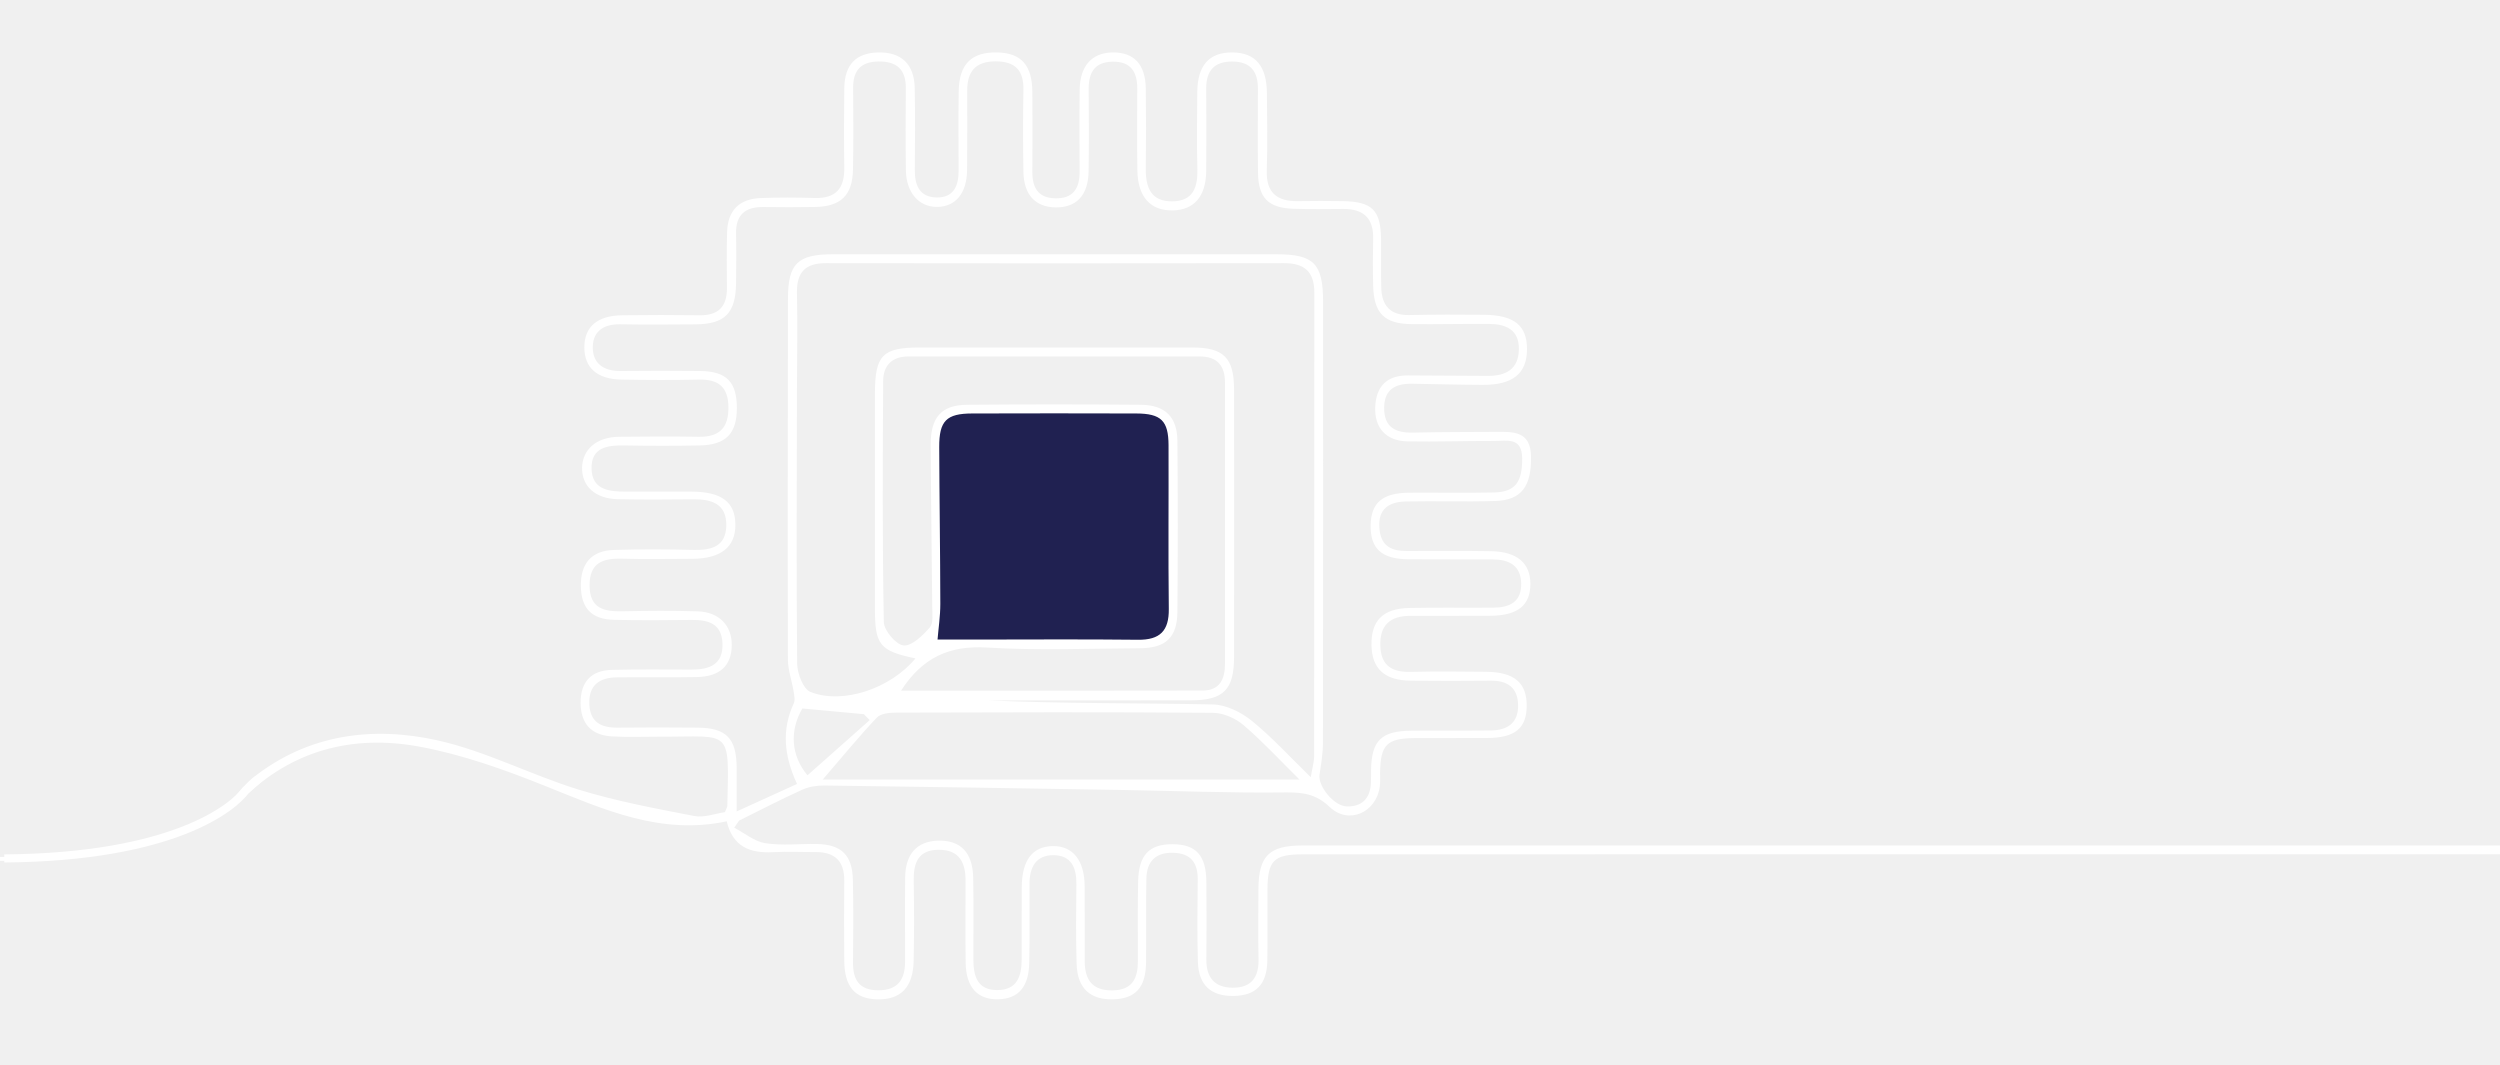
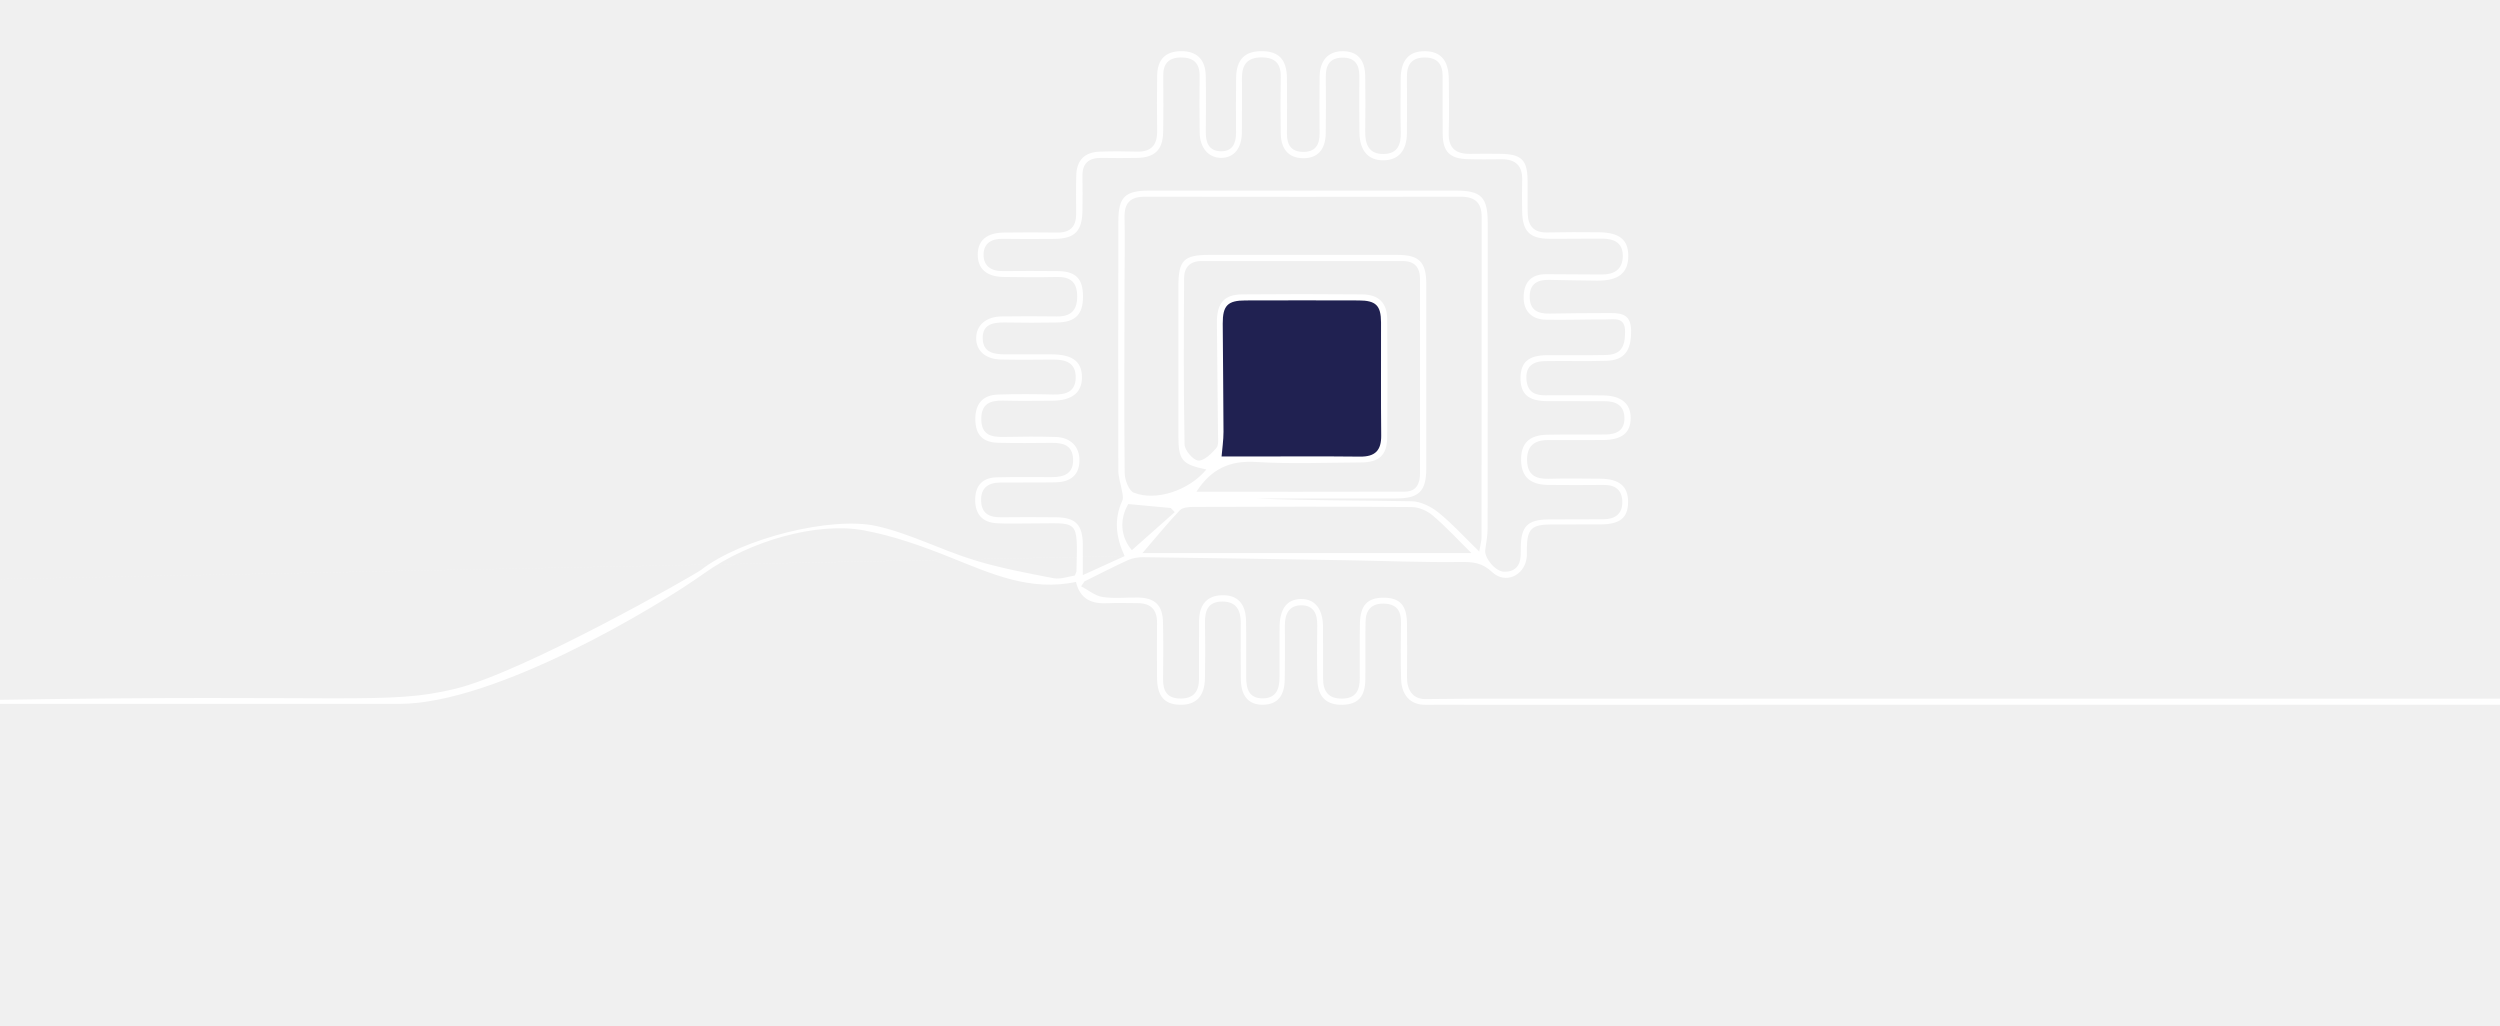
- <svg xmlns="http://www.w3.org/2000/svg" id="Layer_1" data-name="Layer 1" viewBox="0 0 773.38 329.23">
+ <svg xmlns="http://www.w3.org/2000/svg" id="Layer_1" data-name="Layer 1" viewBox="0 0 982.98 403.14">
  <defs>
    <style>
      .cls-1 {
-         fill: none;
-         stroke: #fff;
-         stroke-miterlimit: 10;
-         stroke-width: 2.5px;
+         fill: #202151;
+       }
+ 
+       .cls-1, .cls-2 {
+         stroke-width: 0px;
      }

      .cls-2 {
-         fill: #202151;
-       }
- 
-       .cls-2, .cls-3 {
-         stroke-width: 0px;
-       }
- 
-       .cls-3 {
        fill: #fff;
      }
    </style>
  </defs>
-   <polygon class="cls-2" points="300.02 126.76 356.68 126.76 360.95 129.44 362.05 132.33 362.05 192.77 359.86 196.64 355.78 198.93 288.29 198.93 289.58 194.36 289.68 132.62 292.56 128.25 295.24 127.45 300.02 126.76" />
-   <path class="cls-3" d="M-520.01,267.42c-1.12-.05-1.74-.08-2.34-.11-.15-.3-.34-.5-.35-.71-.05-1.04-.07-2.08-.07-3.11,0-69.39,0-138.78,0-208.17v-2.79c-.15-.03-.3-.06-.45-.08-.29.51-.62.99-.87,1.52-12.58,27.28-25.14,54.57-37.73,81.84-.69,1.5-.9,3.02-.9,4.65-.01,40.53-.05,81.06-.08,121.59,0,1.03,0,2.06,0,3.3-.82.07-1.47.12-2.23.18-.15-.89-.27-1.57-.44-2.51-1.12-.08-2.2-.22-3.29-.23-16.23-.01-32.46-.01-48.69-.01-34.22,0-68.44-.02-102.66,0-28.86.02-57.72.1-86.59.12-.92,0-2.05.48-2.94-.83.57-.16.96-.34,1.37-.37.8-.05,1.6-.02,2.4-.02,79.16,0,158.31,0,237.47,0,1.26,0,2.52,0,4.03,0,.05-1.21.12-2.14.12-3.06,0-30.54,0-61.08,0-91.61,0-8.55.03-17.11-.02-25.66-.01-2.54.53-4.91,1.58-7.19,13.23-28.65,26.45-57.3,39.69-85.95.26-.57.58-1.12,1.06-2.03.22.71.41,1.09.44,1.47.06.72.02,1.44.02,2.16,0,44.69,0,89.38,0,134.06v3.17c.31.17.56.36.85.44.28.08.6.05,1.19.09V42.29c1.1.51,1.81.8,2.5,1.16,23.13,12.15,46.25,24.32,69.39,36.45,1.87.98,2.97,2.2,2.96,4.45-.07,14.87-.07,29.74-.1,44.61,0,1.02,0,2.04,0,3.44-9.3-1.09-18.29-2.14-27.59-3.23-.52,30.87-1.04,61.42-1.56,92.29,2.32-.39,4.36-.64,6.34-1.09,3.95-.91,7.88-.8,11.87-.33,13.41,1.59,26.83,3.09,40.25,4.61.31.03.62-.02,1.22-.05,0-1.86.02-3.68,0-5.5-.13-12.55-.28-25.09-.4-37.64-.14-13.75-.26-27.49-.39-41.24-.02-2.49-.09-2.53-2.48-2.82-8.01-.97-16.02-1.94-24.03-2.93-1.08-.13-2.14-.36-3.21-.55-.05-1.46.7-1.81,1.68-1.74,1.59.1,3.18.29,4.76.47,7.86.92,15.71,1.83,23.57,2.78,2.77.34,2.78.38,2.78,3.31,0,12.23,0,24.46,0,36.69v2.81c2.61.79,5.11,1.58,7.62,2.31,2.51.73,2.62.88,2.59,3.48-.03,2.63,0,5.26,0,8.2.89-.18,1.56-.26,2.2-.46,3.82-1.16,7.64-2.33,11.45-3.51,2.4-.74,2.44-.78,2.44-3.35,0-12.63,0-25.26,0-37.89,0-.64.07-1.29-.01-1.92-.23-1.88.67-2.92,2.29-3.73,4.78-2.41,9.5-4.94,14.24-7.43,6.36-3.35,12.73-6.68,19.06-10.1,1.44-.78,2.7-1.13,4.25-.25,1.75.99,3.54.56,5.25-.36,3.73-2,7.52-3.9,11.22-5.96,1.48-.83,2.95-1.1,4.86-.78v148.48h3.24c.07-.71.21-1.39.2-2.08-.11-11.03-.24-22.06-.37-33.08-.09-7.83-.2-15.66-.29-23.49-.14-11.99-.25-23.98-.46-35.96-.03-1.64-.58-3.27-.91-4.9-.31-1.56-.73-3.11-.95-4.68-.18-1.27-.07-2.48,1.02-3.52.46-.44.55-1.45.54-2.2-.13-11.51-.3-23.01-.46-34.52-.02-1.34,0-2.69,0-3.96,1.49-.45,2.55-.15,3.63.55,8.86,5.73,17.73,11.44,26.63,17.1,1.45.92,2.06,1.99,1.93,3.74-.17,2.3-.04,4.62-.04,6.92,1.21.14,2.36.08,3.35.43.95.34,1.75,1.1,2.61,1.68,4.71,3.17,9.38,6.39,14.13,9.49,1.63,1.07,2.35,2.31,2.35,4.33-.01,17.11.06,34.21.14,51.32.08,17.1.2,34.21.3,51.31,0,.55.06,1.11.11,2,3.09.23,6.17.07,9.25.1,3.2.03,6.4.01,9.59,0,3.12,0,6.24-.04,9.35-.05,3.12-.01,6.24,0,9.35-.01,3.2,0,6.4,0,9.59,0,3.12,0,6.24-.04,9.35-.04,3.12,0,6.24,0,9.35,0,3.12,0,6.24.01,9.35,0,3.2-.02,6.39-.09,9.59-.1,3.12-.02,6.24,0,9.35,0,3.12,0,6.24.01,9.35,0,3.2-.02,6.39-.07,9.59-.09,3.12-.03,6.23-.05,9.35-.06,3.12-.01,6.24,0,9.35,0s6.4.01,9.59,0c3.12-.01,6.23-.06,9.35-.08,3.12-.01,6.24,0,9.35,0,3.2,0,6.4,0,9.59,0h18.71c3.2,0,6.4,0,9.59,0,3.12,0,6.24-.03,9.35-.03,3.12,0,6.24,0,9.35,0,3.12,0,6.24,0,9.35,0H5.45c.05.16.09.32.14.48-.31.24-.59.64-.93.69-.78.11-1.59.06-2.39.06-37.34,0-74.68-.04-112.02.01-30.78.04-61.56.17-92.34.29-19.35.07-38.69.17-58.04.29-2.86.02-5.71.03-8.58.53-2.32.4-4.78.09-7.18.03-13.26-.31-26.52-.64-39.79-.98-.82-.02-1.64-.22-2.46-.33,0-.21,0-.41,0-.62.65-.11,1.3-.31,1.95-.31,6.87.04,13.75.13,20.62.17,8.31.05,16.63.06,24.94.07.31,0,.61-.09,1.06-.16.07-.64.19-1.26.19-1.87-.04-15.67-.09-31.33-.15-47-.04-8.79-.12-17.58-.15-26.38-.04-9.51-.08-19.03-.03-28.54,0-1.88-.57-3.13-2.16-4.17-4.95-3.24-9.81-6.6-14.72-9.91-.52-.35-1.08-.73-1.67-.9-1.45-.4-2.26.26-2.33,1.78-.02.4,0,.8.01,1.2.04,19.34.08,38.69.11,58.03.03,14.71.05,29.42.05,44.13,0,1.48-.12,2.96-.18,4.44-.21.03-.42.05-.62.08-9.63-27.54-19.26-55.07-28.89-82.61l-.54.07c.29,30.75.86,61.51,1.13,92.59-11.85.74-23.53,1.47-35.57,2.22-.34-12.11-.07-23.99-.39-35.86v33.2c-2.59.7-12.76.67-14.91-.08v-78.49c-2.09.54-3.84,1.04-5.62,1.43-1.07.23-1.44.9-1.51,1.85-.04.64-.04,1.28-.04,1.92,0,22.94,0,45.89,0,68.83,0,1.28.09,2.55.1,3.83,0,1.18-.63,1.76-1.79,1.76-3.35,0-6.71.04-10.06-.04-1.39-.03-1.74-.51-1.83-1.97-.04-.64-.01-1.28-.01-1.92,0-10.63,0-21.26,0-31.9v-2.85c-3.84-.12-7.38.89-10.98,1.38,3.02-.18,6.04-.36,9.22-.55v41.29c-.63.12-1.24.33-1.85.35-13.97.59-27.94,1.35-41.92,1.65-8.14.18-16.3-.36-24.44-.59-1.83-.05-2-.26-2.03-2.14-.01-1.03,0-2.07,0-3.34-1.08-.37-1.31-1.41-1.29-2.7.09-6.07.1-12.15.12-18.22,0-.85-.09-1.71-.15-2.77-18.3,2.14-36.36,4.25-54.8,6.41-.04-4.13-.02-8.02-.02-11.91,0-3.92,0-7.83,0-11.75v-23.5c0-3.91,0-7.81,0-11.72l-.5-.02c0,.71,0,1.42,0,2.12-.07,24.06-.15,48.11-.22,72.17,0,.93,0,1.87,0,3.1ZM-517.75,44.59v143.22c.91.18,1.68.38,2.46.49,3.79.54,7.59,1.04,11.39,1.58,2.37.34,2.54.51,2.48,2.87-.28,11.42-.58,22.84-.86,34.25-.02.75.05,1.5.08,2.27,6.43-.68,35.74-6.9,37.31-7.96-3.53.2-6.76,1.54-10.41,1.52.53-31.76,1.06-63.27,1.6-95.13,9.29,1.08,18.27,2.13,27.33,3.18.1-.59.2-.89.2-1.19.04-15.18.07-30.36.12-45.55,0-1.36-.52-2.23-1.74-2.84-2.85-1.44-5.67-2.95-8.5-4.44-19.44-10.23-38.87-20.45-58.31-30.68-.96-.51-1.93-.99-3.15-1.6ZM-325.95,264.61v-107.47c-.97-.32-1.87-.54-2.71-.9-5.79-2.51-11.55-5.07-17.34-7.57-.81-.35-1.72-.48-3.02-.83-.66,39.29-1.53,78.13-2.02,117.34,8.49-.19,16.68-.37,25.1-.56ZM-461.39,270.25c.8.05,1.66.13,2.52.16,2.08.07,4.15.13,6.23.19,6.47.16,12.94.57,19.41.43,10.46-.23,20.91-.82,31.37-1.27,1.99-.09,3.99-.26,5.98-.34,1.17-.05,1.78-.58,1.78-1.76,0-.4,0-.8,0-1.2,0-11.19,0-22.38,0-33.56,0-.77-.08-1.54-.13-2.42-4.98-.11-9.67.95-14.46.87-.06-.68-.12-1.07-.12-1.46-.02-10.71-.02-21.42-.05-32.12,0-1.8.64-3.09,2.44-3.66.82-.26,1.39-.76,1.39-1.72,0-2.4.02-4.79.01-7.19,0-.81-.38-1.4-1.19-1.59-2-.46-4-.89-6.17-1.37-.06.9-.16,1.52-.14,2.14.07,3.27.19,6.55.25,9.82.2,10.14.4,20.29.56,30.43.05,3.05-.19,3.27-3.3,3.02-3.03-.24-6.04-.63-9.06-.95-11.6-1.23-23.19-2.46-34.79-3.67-.67-.07-1.35,0-2.27,0,0,3.1,0,5.88,0,8.66,0,2.56.02,5.11,0,7.67,0,1.08.45,1.65,1.55,1.67.4,0,.8.01,1.2.01,11.27,0,22.54,0,33.81,0,.69,0,1.38-.1,2.34-.17v-10.11h9.68c.56,2.47.5,9.48-.17,11.58-1.79,0-3.69.03-5.59,0-2.4-.05-2.58.12-2.57,2.53.02,6.31.03,12.63.02,18.94,0,2.2-.28,2.48-2.49,2.5-3.03.03-6.07.03-9.1,0-.76,0-1.53-.18-2.54-.3v-20.41c-3.73-.45-8.6-.31-10.37.32-.14,7.07.07,14.23-.12,21.57-1.17,0-2.03,0-2.9,0-3.76,0-7.51-.03-11.27.01-2.18.02-2.34.31-1.75,2.8ZM-292.11,147.48c-4.44,1.63-8.47,3.11-12.51,4.59-4.57,1.67-9.14,3.35-13.72,5.02-1.35.49-2.58,1.16-2.51,2.8.13,3.25-.18,6.52.94,9.71,9.05,25.84,18.05,51.69,27.06,77.53.12.34.29.65.44.98.1-.02.2-.05.31-.07v-100.56ZM-379.01,189.6c-.88.11-1.36.12-1.82.24-7.66,1.93-15.33,3.87-22.99,5.83-2.04.52-2.1.63-2.1,2.81-.01,9.19,0,18.38,0,27.57,0,.68.13,1.36.23,2.25,5.37-.61,10.49-1.2,15.88-1.82v13.17c0,4.24-.03,8.47,0,12.71.04,4.28-.2,8.57.18,13.14,2.84,0,5.45.01,8.07,0,2.51-.01,2.55-.07,2.55-2.55,0-23.42,0-46.83,0-70.25,0-.94,0-1.89,0-3.09ZM-350.49,147.9c-.67.17-1.06.22-1.41.36-7.96,3.11-15.9,6.26-23.88,9.32-1.5.57-1.81,1.54-1.8,2.95.04,7.11.01,14.23.03,21.34,0,.52.13,1.03.24,1.81,1.8-.54,3.4-1,4.98-1.5,2.97-.95,5.97-1.1,8.96-.15,2.85.91,3.06,1.23,3.06,4.26,0,13.11,0,26.22,0,39.32,0,.64.02,1.28,0,1.92-.04,1.19.57,1.74,1.7,1.87,1.11.13,2.21.34,3.32.48,1.14.14,1.7.77,1.71,1.91,0,.64.02,1.28.02,1.92-.02,10.15-.04,20.3-.06,30.45,0,.86,0,1.71,0,2.68h4.75v-.26c-1.14-.12-2.3-.25-3.68-.4.69-39.45,1.38-78.77,2.07-118.29ZM-343.63,146.97c0-6.96.04-13.34-.06-19.71,0-.64-.66-1.45-1.25-1.86-1.77-1.23-3.55-.87-5.39.11-10.43,5.56-20.86,11.11-31.36,16.53-1.83.95-2.53,2.04-2.49,4.07.1,6.71.02,13.41.04,20.12.02,6.39.08,12.78.1,19.17.01,2.98,0,2.97-2.8,3.84-1.12.35-2.21.76-3.32,1.14,2.9-.29,5.68-.96,8.45-1.64,2.58-.63,2.67-.74,2.67-3.37,0-8.39,0-16.77,0-25.16,0-2.76.01-2.76,2.65-3.8,8.02-3.16,16.05-6.3,24.05-9.51,2.73-1.1,5.41-2.06,8.69.06ZM-464.54,223.31c-.71.08-1.33.12-1.92.24-8.45,1.71-16.9,3.43-25.35,5.15-7.83,1.59-15.65,3.18-23.48,4.77-2.47.5-2.5.54-2.5,3.14,0,2.96-.01,5.91.01,8.87,0,.6.13,1.19.22,1.92,2.5-.26,4.8-.48,7.1-.75,10.23-1.2,20.46-2.43,30.7-3.64,4.44-.52,8.89-.99,13.33-1.53,1.8-.22,2.09-.52,2.1-2.24.03-4.88.01-9.75,0-14.63,0-.38-.12-.76-.21-1.31ZM-321.28,117.61c-.38,7.74.23,36.88.83,38.79,1.12-.4,2.23-.78,3.34-1.19,7.57-2.79,15.12-5.61,22.71-8.34,1.57-.56,2.39-1.35,2.29-3.1-.1-1.67-.06-3.36.07-5.03.14-1.82-.61-2.91-2.15-3.88-8.31-5.25-16.55-10.61-24.81-15.92-.65-.42-1.33-.78-2.27-1.33ZM-422.47,264.71v-22.23c-.88-.08-1.65-.21-2.42-.21-11.27-.01-22.53-.01-33.8,0-.75,0-1.51.18-2.3.28v23.36c4.04.44,12.49.28,14.22-.3v-7.13c0-2.4-.05-4.79.01-7.19.06-2.36-.27-4.74.26-7.28,3.61,0,7.11-.02,10.62,0,2.26.02,2.39.16,2.4,2.51.02,5.19,0,10.39.01,15.58,0,.85.07,1.69.12,2.61h10.88ZM-517.72,189.28v42.06c4.15-.77,8.13-1.49,12.11-2.25,1.84-.35,1.9-.44,1.94-2.34.13-5.35.24-10.69.36-16.04.14-5.82.26-11.65.44-17.47.04-1.22-.22-1.95-1.59-2.12-4.35-.56-8.69-1.2-13.26-1.84ZM-341.1,124.99c.14,1.93.28,3.51.37,5.09.31,5.65.62,11.31.88,16.97.06,1.26.51,2.07,1.74,2.54,4,1.54,7.97,3.16,11.97,4.75.48-2.81.36-35.18-.17-37.03-4.97,2.58-9.9,5.14-14.79,7.68ZM-368.62,231.21c-.47,2.47-.35,31.74.17,33.47h11.33c.59-3.11.41-30.43-.22-32.15-3.72-.44-7.49-.88-11.27-1.32ZM-367.17,184.03v2.81c0,13.26,0,26.53,0,39.79,0,.64.03,1.28,0,1.92-.06,1.08.48,1.67,1.51,1.78,2.12.23,4.24.41,6.37.61-2.36-.76-2.47-.89-2.48-3.38,0-8.15,0-16.3,0-24.45,0-5.67-.04-11.35.03-17.02.02-1.43-.5-2.21-1.82-2.69-2.24-.81-4.47-1.14-6.8-.42-1.75.54-3.52,1.02-5.26,1.6-.37.12-.64.54-.96.82.06.17.13.33.19.5,2.98-.6,5.96-1.21,9.23-1.87ZM-420.82,232.07c0,2.66,0,5.05,0,7.43,0,.99.6,1.44,1.52,1.48,1.36.05,2.71.08,4.07.09.91,0,1.64-.36,1.66-1.34.06-2.52.02-5.04.02-7.66h-7.27ZM-420.29,225.36c-13.39-1.51-26.79-3.03-40.18-4.54,1.71,1.04,37.3,4.96,40.18,4.54ZM-403.56,193.29c.17,0,.34,0,.5,0,0-3.23,0-6.46,0-9.69,0-1.18-.86-1.67-1.79-1.95-2.36-.71-4.73-1.36-7.12-1.97-.31-.08-.71.17-1.07.27.54.67,1.08.97,1.66,1.11,1.78.42,3.57.77,5.36,1.18,2.39.55,2.42.57,2.45,2.97.03,2.69,0,5.38,0,8.08ZM-341.2,148.79c-.19-3.33-.39-6.66-.59-9.99-.18,3.35-.77,6.7-.14,10.03,0,.02.28-.01.73-.04ZM-418.12,225.86s0,.1,0,.15h1.82s0-.1,0-.15h-1.82ZM-404.45,229.82s0-.06,0-.09h-1.02s0,.06,0,.09h1.02Z" />
+   <polygon class="cls-1" points="489.08 117.12 538.79 117.12 542.54 119.47 543.5 122 543.5 175.03 541.58 178.43 538.01 180.43 478.79 180.43 479.93 176.42 480.01 122.26 482.54 118.43 484.9 117.73 489.08 117.12" />
  <g id="LHSudz.tif">
-     <path class="cls-3" d="M227.14,256.05c3.19,1.67,6.22,4.26,9.59,4.79,5.2.82,10.63.15,15.96.25,7.58.15,10.97,3.41,11.15,11.1.19,8.46.14,16.92.04,25.38-.07,5.48,1.87,8.81,7.92,8.78,5.93-.03,8.16-3.33,8.18-8.73.03-8.7-.06-17.41.03-26.11.07-7.33,3.63-11.24,10.14-11.45,6.94-.22,10.75,3.61,10.91,11.42.17,8.46.03,16.92.06,25.38.02,5.03,1.17,9.44,7.41,9.42,6.14-.02,7.5-4.3,7.52-9.38.04-7.49-.03-14.99.03-22.48.07-8.35,3.32-12.58,9.61-12.68,6.19-.09,9.81,4.42,9.85,12.42.05,7.74,0,15.47.02,23.21.01,5.75,2.37,9.12,8.68,9.01,6.18-.12,7.76-3.86,7.77-9.07.02-8.22-.11-16.44.07-24.66.19-8.19,3.45-11.54,10.71-11.49,7.24.05,10.32,3.44,10.4,11.66.07,7.98.09,15.96,0,23.93-.06,5.61,2.49,8.77,8.16,8.8,5.78.03,8.1-3.23,7.98-8.84-.16-7.25-.07-14.5-.03-21.76.06-10.13,3.31-13.4,13.54-13.4,66.14-.02,132.28-.01,198.42-.01,69.77,0,139.55,0,209.32,0,2.79,0,5.57,0,8.36,0,.06.76.12,1.51.18,2.27-2.78.16-5.56.45-8.34.45-107.08.02-214.16.02-321.25.02-28.83,0-57.66-.02-86.49.01-9.06,0-10.92,1.93-10.95,11.1-.03,7.25.08,14.51-.04,21.76-.12,7.41-3.52,10.86-10.48,10.95-6.96.09-10.79-3.35-11-10.56-.25-8.45-.14-16.92-.05-25.38.06-5.26-2.11-8.22-7.64-8.35-5.49-.14-8.13,2.81-8.24,7.92-.2,8.7,0,17.41-.11,26.11-.1,7.66-3.27,11.1-10.1,11.3-7.18.22-11.16-3.41-11.38-10.99-.25-8.21-.16-16.44-.07-24.66.06-5.01-1.54-8.9-7.07-8.94-5.45-.04-7.41,3.78-7.43,8.77-.03,8.22.1,16.44-.09,24.66-.16,7.39-3.42,11-9.56,11.15-6.43.16-9.99-3.7-10.1-11.3-.12-8.46-.04-16.92-.03-25.38,0-5.56-1.88-9.56-8.22-9.57-6.53-.01-7.92,4.14-7.82,9.69.14,8.22.15,16.44-.02,24.66-.16,8.19-3.99,12.09-11.27,11.92-6.91-.16-10.15-3.92-10.2-12.02-.06-8.22-.08-16.44,0-24.66.06-6.04-2.87-8.91-8.86-8.88-4.36.02-8.73-.21-13.08.03-7.06.39-12.5-1.53-14.42-9.55-20.34,4.37-37.97-3.64-56-10.87-12.68-5.09-25.81-9.8-39.18-12.25-20.52-3.76-39.43,1.09-54.75,16.33-.45.45-1.22.57-2.9-.07,2.1-2.24,3.95-4.78,6.33-6.66,17.05-13.43,36.93-16.01,57.11-11.5,14.93,3.34,28.9,10.7,43.62,15.23,11.64,3.59,23.73,5.83,35.72,8.15,3.08.6,6.54-.77,9.5-1.19.42-1.1.73-1.54.74-1.98.58-24.31,1.23-21.27-20.55-21.37-5.09-.02-10.19.22-15.26-.09-6.34-.39-9.57-4.03-9.58-10.41-.01-6.46,3.27-10,9.68-10.16,8.23-.21,16.47-.09,24.71-.09,5.5,0,9.75-1.57,9.5-8.11-.23-6.13-4.4-7.31-9.55-7.25-7.99.08-15.99.15-23.98-.03-6.95-.16-10.15-3.55-10.28-10.33-.13-7.07,3.25-11.08,10.21-11.29,8.23-.26,16.48-.21,24.71-.01,5.51.13,9.95-1.1,10.07-7.5.13-6.81-4.59-8.22-10.32-8.16-7.75.08-15.51.13-23.26-.03-6.95-.15-11.15-4.03-11.03-9.79.12-5.65,4.54-9.44,11.37-9.52,8.24-.09,16.48-.14,24.71,0,6.43.12,9.27-2.81,9.19-9.21-.08-6.19-3.08-8.61-9.08-8.48-7.99.18-15.99.14-23.98,0-7.61-.13-11.54-3.69-11.51-10.07.03-6.28,4.03-9.73,11.71-9.83,7.99-.1,15.99-.11,23.98,0,5.79.08,8.45-2.72,8.42-8.38-.03-5.8-.13-11.61.05-17.41.21-6.63,3.76-10.22,10.39-10.47,5.56-.21,11.15-.19,16.71-.02,6.51.19,9.23-2.95,9.15-9.25-.12-8.22-.11-16.44,0-24.66.09-7.31,3.58-10.93,10.4-11.11,7.18-.2,11.24,3.57,11.39,10.98.17,8.46.09,16.92.03,25.38-.04,4.69,1.44,8.38,6.68,8.5,5.32.12,6.88-3.58,6.87-8.26-.01-8.22-.11-16.44.03-24.66.14-8.4,4.01-12.14,11.98-11.95,7.37.18,10.75,3.97,10.8,12.28.06,8.22.06,16.44,0,24.66-.03,4.79,1.7,8.03,6.98,8.19,5.65.17,7.67-3.07,7.64-8.26-.05-8.46-.09-16.92.02-25.38.09-7.32,3.81-11.4,10.16-11.49,6.62-.09,10.19,3.68,10.29,11.18.11,8.22.11,16.44,0,24.66-.08,5.81,1.51,10.33,8.27,10.23,6.35-.09,7.83-4.32,7.69-9.91-.21-7.97-.11-15.96-.03-23.93.08-8.27,3.73-12.3,10.9-12.23,7.04.07,10.57,4.16,10.64,12.55.07,7.98.22,15.96-.04,23.93-.23,6.94,3.16,9.64,9.69,9.52,4.6-.08,9.21-.07,13.81,0,9.08.16,11.72,2.76,11.85,11.64.07,5.08-.09,10.16.07,15.23.17,5.43,2.78,8.48,8.62,8.37,7.75-.15,15.51-.17,23.26-.08,9.3.11,13.22,3.36,13.2,10.66-.02,7.52-4.37,11.07-13.76,11.02-7.27-.03-14.53-.23-21.8-.35-5.04-.08-8.55,1.64-8.63,7.35-.08,6.06,3.42,7.89,8.89,7.77,8.47-.19,16.95-.19,25.43-.23,5.46-.02,11.01-.42,11.12,7.68.13,9.1-2.92,13.44-11.03,13.7-9.2.29-18.41-.03-27.62.15-6.37.12-8.96,3.24-8.17,9.1.66,4.9,3.92,6.22,8.25,6.22,8.72,0,17.44-.09,26.16.06,8.1.13,12.25,3.72,12.21,10.19-.04,6.6-3.94,9.73-12.38,9.79-8.24.05-16.47.01-24.71.02-6.16,0-9.53,2.74-9.33,9.24.19,6.3,3.72,8.25,9.51,8.1,7.75-.2,15.5-.1,23.26-.03,8.66.08,12.56,3.42,12.51,10.53-.05,6.92-3.57,9.87-12.1,9.95-7.51.07-15.02-.04-22.53.03-8.65.07-10.59,2.05-10.73,10.64-.02,1.45.1,2.92-.09,4.35-1.08,8.04-9.62,11.9-15.49,6.33-4.32-4.11-8.42-4.58-13.95-4.51-16.95.21-33.9-.5-50.86-.77-30.52-.5-61.04-.99-91.56-1.37-2.31-.03-4.82.39-6.91,1.34-6.56,2.98-12.96,6.31-19.43,9.51-.5.73-1,1.46-1.5,2.19ZM246.55,242.49c-4.03-8.72-4.78-16.71-1-24.89.48-1.05.14-2.57-.07-3.83-.53-3.26-1.73-6.5-1.74-9.75-.09-37.23-.03-74.45.02-111.68.01-10.74,2.98-13.68,13.8-13.68,45.78-.01,91.57,0,137.35,0,11.55,0,14.38,2.9,14.39,14.67,0,45.45.03,90.89-.04,136.34,0,3.33-.56,6.67-1.06,9.98-.53,3.52,4.43,9.72,8.44,9.82,4.58.11,7.18-2.38,7.45-7.04.08-1.45.02-2.9.05-4.35.19-8.99,3.17-11.94,12.38-12.04,8.24-.09,16.47.02,24.71-.07,5.08-.06,8.47-2.31,8.4-7.79-.07-5.38-3.18-7.67-8.47-7.61-8.24.1-16.47.07-24.71,0-8.1-.06-12.05-3.67-12.18-10.99-.14-7.56,3.52-11.33,11.67-11.5,8.72-.19,17.44-.01,26.16-.1,4.94-.05,8.64-1.81,8.48-7.55-.16-5.63-3.89-7.34-8.8-7.37-8.72-.06-17.44.03-26.16-.05-8.18-.07-11.7-3.28-11.61-10.43.08-7.04,3.63-10.1,11.93-10.16,8.72-.06,17.44.12,26.16-.07,6.69-.14,8.8-3.21,8.79-10.44,0-6.79-4.7-5.49-8.6-5.5-8.96-.03-17.92.29-26.88.13-6.63-.12-10.27-4.19-9.98-10.66.28-6.37,3.59-9.77,10.12-9.74,8.24.04,16.47.07,24.71.14,5.64.04,9.53-2.1,9.61-8.26.08-6.04-4.02-7.77-9.17-7.81-7.99-.06-15.99.14-23.98.06-8.49-.09-11.71-3.34-11.93-11.91-.12-4.83-.11-9.67,0-14.5.16-6.44-3.07-9.27-9.31-9.22-5.09.04-10.18.11-15.26-.05-7.85-.25-10.94-3.34-11.05-11.11-.12-8.7-.04-17.4-.03-26.11,0-5.18-2.21-8.24-7.74-8.33-5.84-.1-8.31,2.88-8.26,8.51.07,8.46.07,16.92,0,25.38-.07,7.78-3.7,12-10.29,12.16-6.9.17-10.86-4.14-11-12.31-.14-8.46-.07-16.92-.04-25.38.02-5.15-1.97-8.41-7.62-8.32-5.65.09-7.45,3.46-7.41,8.56.07,8.46.11,16.92-.02,25.38-.12,7.44-3.8,11.27-10.33,11.14-6.14-.13-9.71-3.93-9.83-10.94-.15-8.46-.16-16.92,0-25.38.11-6.06-2.49-8.87-8.66-8.86-6.24.02-8.72,3.21-8.73,9-.01,8.22.05,16.44-.04,24.66-.08,7.17-3.6,11.36-9.33,11.37-5.6,0-9.5-4.45-9.6-11.32-.12-8.46-.09-16.92-.02-25.38.05-5.77-2.75-8.36-8.47-8.29-5.5.07-7.86,2.84-7.83,8.14.05,8.46.13,16.92-.05,25.38-.17,7.9-3.77,11.34-11.71,11.49-5.33.1-10.66.08-15.99.01-5.66-.07-8.59,2.43-8.47,8.28.11,5.07.06,10.15,0,15.23-.1,9.34-3.43,12.73-12.6,12.79-7.75.05-15.51.12-23.25-.02-4.91-.09-8.34,2.01-8.47,6.86-.14,5.2,3.3,7.64,8.55,7.59,8.24-.08,16.47-.1,24.71,0,8.13.1,11.33,3.44,11.31,11.52-.02,7.85-3.4,11.36-11.51,11.51-7.75.15-15.5.14-23.25,0-5.31-.1-10.35.59-10.19,7.2.15,6.51,5.37,7.1,10.54,7.08,6.78-.03,13.57-.03,20.35,0,9.37.05,13.54,3.21,13.6,10.22.06,6.93-4.49,10.54-13.38,10.57-7.27.02-14.54.16-21.8-.04-5.95-.16-9.96,1.36-9.92,8.31.04,7.17,4.49,8.08,10.21,7.96,7.75-.16,15.51-.23,23.25.02,6.61.22,10.57,4.4,10.52,10.45-.05,6.32-3.61,9.73-10.79,9.88-8.23.16-16.47,0-24.71.09-5.41.06-8.82,2.4-8.56,8.33.26,5.61,3.71,7.3,8.8,7.23,8.23-.1,16.47-.07,24.71,0,8.88.08,11.99,3.3,12.07,12.34.03,4.01,0,8.01,0,13.58,7.11-3.24,12.89-5.87,18.69-8.51ZM283.21,203.68c-11.05-2.32-12.54-4.15-12.55-15.26-.02-22.24-.03-44.47,0-66.71.02-11.85,2.35-14.21,13.88-14.21,28.1-.02,56.19-.03,84.29,0,9.75.01,12.92,3.19,12.93,13.05.04,27.55.03,55.11,0,82.66-.01,10.17-3.24,13.42-13.38,13.44-20.98.04-41.95.01-62.93.01,23.25,1.03,46.5.79,69.74,1.26,4.07.08,8.71,2.37,11.98,5.01,6.23,5.02,11.66,11.04,18.32,17.5.53-3.18,1.03-4.77,1.04-6.37.04-47.86.01-95.71.06-143.57,0-6.43-3.04-9.09-9.37-9.08-47.23.07-94.46.08-141.69,0-6.51-.01-9.13,2.89-8.99,9.3.22,9.9.02,19.82,0,29.73-.04,28.28-.21,56.56.06,84.83.03,3.05,1.87,7.9,4.12,8.79,9.98,3.96,24.8-1.06,32.5-10.4ZM278.76,213.66c31.46,0,62.38.04,93.3-.04,5.29-.01,6.9-3.55,6.89-8.27-.02-28.98-.02-57.97,0-86.95,0-5.27-2.37-8.13-7.86-8.13-30.01.02-60.02.02-90.04,0-5.14,0-7.81,2.82-7.84,7.54-.15,24.88-.26,49.76.2,74.62.05,2.62,3.81,7.05,6.13,7.24,2.59.22,5.91-3.09,8.1-5.58,1.15-1.31.77-4.14.75-6.28-.13-16.66-.4-33.33-.49-49.99-.05-8.72,3.27-12.53,11.28-12.6,17.91-.16,35.82-.16,53.73,0,7.51.07,11.25,3.74,11.32,11.15.16,17.63.15,35.26,0,52.89-.07,7.97-3.59,11.25-11.69,11.28-15.73.07-31.51.75-47.18-.22-11.7-.72-20.07,3.14-26.62,13.34ZM290.01,197.85c3.38,0,6.96,0,10.54,0,17.17,0,34.33-.14,51.5.06,6.8.08,9.6-2.76,9.52-9.52-.2-16.89-.02-33.78-.08-50.66-.03-7.57-2.29-9.79-9.98-9.82-16.92-.06-33.85-.05-50.77,0-7.98.02-10.22,2.27-10.19,10.41.06,16.16.31,32.33.34,48.49,0,3.8-.58,7.59-.86,11.04ZM401.98,241.14c-5.82-5.75-11.23-11.63-17.26-16.8-2.48-2.13-6.28-3.81-9.5-3.83-32.67-.26-65.35-.16-98.02-.06-2.02,0-4.73.26-5.93,1.52-5.39,5.68-10.36,11.76-16.74,19.17h147.44ZM249.8,239.84c6.67-5.92,12.96-11.49,19.24-17.07-.6-.61-1.2-1.23-1.8-1.84-6.31-.58-12.62-1.17-19.03-1.76-3.95,6.75-3.59,14.53,1.59,20.67Z" />
+     <path class="cls-2" d="M-2.85,275.21c140.97-2.34,154.81,2.11,181.71-4.34s94.36-44.9,96.75-46.76c16.01-12.45,51.36-21.23,69.06-17.27,13.09,2.93,25.36,9.39,38.27,13.36,10.21,3.15,20.82,5.12,31.33,7.15,2.7.52,5.74-.68,8.33-1.05.37-.96.64-1.35.65-1.74.51-21.33,1.08-18.66-18.02-18.75-4.46-.02-8.94.19-13.39-.08-5.56-.34-8.39-3.54-8.41-9.14-.01-5.66,2.87-8.77,8.49-8.91,7.22-.18,14.45-.08,21.68-.08,4.83,0,8.55-1.37,8.33-7.11-.2-5.37-3.86-6.41-8.38-6.36-7.01.07-14.03.13-21.04-.03-6.1-.14-8.91-3.11-9.02-9.06-.11-6.2,2.86-9.72,8.96-9.91,7.22-.23,14.45-.18,21.68-.01,4.83.11,8.73-.97,8.83-6.58.11-5.98-4.02-7.21-9.06-7.16-6.8.07-13.6.12-20.4-.02-6.1-.13-9.78-3.54-9.68-8.59.11-4.96,3.98-8.28,9.98-8.35,7.23-.08,14.45-.12,21.68,0,5.64.1,8.14-2.46,8.06-8.08-.07-5.43-2.7-7.56-7.96-7.44-7.01.16-14.03.12-21.04,0-6.68-.12-10.12-3.24-10.1-8.84.03-5.51,3.54-8.54,10.27-8.62,7.01-.09,14.03-.09,21.04,0,5.08.07,7.41-2.39,7.39-7.35-.03-5.09-.12-10.18.04-15.27.19-5.82,3.3-8.97,9.12-9.19,4.88-.18,9.78-.16,14.66-.02,5.71.17,8.1-2.59,8.02-8.11-.1-7.21-.09-14.42,0-21.63.08-6.41,3.14-9.59,9.12-9.75,6.3-.17,9.86,3.13,9.99,9.63.15,7.42.08,14.85.02,22.27-.03,4.12,1.26,7.35,5.86,7.46,4.66.1,6.03-3.14,6.03-7.25-.01-7.21-.09-14.42.03-21.63.12-7.37,3.52-10.65,10.51-10.48,6.46.16,9.43,3.48,9.48,10.78.05,7.21.05,14.42,0,21.63-.02,4.2,1.49,7.05,6.13,7.19,4.95.15,6.73-2.7,6.7-7.24-.04-7.42-.08-14.85.01-22.27.08-6.43,3.34-10,8.91-10.08,5.81-.08,8.94,3.23,9.02,9.81.1,7.21.1,14.42,0,21.63-.07,5.09,1.32,9.06,7.25,8.98,5.57-.08,6.87-3.79,6.74-8.69-.18-6.99-.09-14-.03-21,.07-7.25,3.27-10.79,9.57-10.73,6.18.06,9.27,3.65,9.34,11.01.06,7,.19,14-.04,21-.2,6.09,2.77,8.46,8.5,8.35,4.04-.07,8.08-.06,12.11,0,7.96.14,10.28,2.42,10.4,10.21.06,4.45-.08,8.91.06,13.36.15,4.77,2.44,7.44,7.56,7.34,6.8-.14,13.6-.15,20.4-.07,8.16.09,11.6,2.95,11.58,9.35-.02,6.6-3.83,9.71-12.07,9.67-6.37-.03-12.75-.2-19.12-.31-4.42-.07-7.5,1.44-7.57,6.45-.07,5.31,3,6.92,7.8,6.81,7.43-.16,14.87-.17,22.31-.2,4.79-.02,9.66-.37,9.76,6.74.11,7.99-2.56,11.79-9.67,12.02-8.07.25-16.15-.02-24.23.13-5.58.11-7.86,2.84-7.17,7.98.58,4.3,3.44,5.46,7.24,5.46,7.65,0,15.3-.08,22.95.05,7.11.12,10.75,3.27,10.71,8.94-.03,5.79-3.46,8.54-10.86,8.59-7.23.05-14.45.01-21.68.02-5.41,0-8.36,2.4-8.19,8.11.16,5.53,3.26,7.23,8.34,7.11,6.8-.17,13.6-.09,20.4-.03,7.59.07,11.02,3,10.97,9.24-.04,6.07-3.13,8.66-10.62,8.73-6.59.06-13.18-.03-19.77.02-7.59.07-9.29,1.8-9.41,9.34-.02,1.27.09,2.56-.08,3.81-.94,7.05-8.44,10.44-13.59,5.56-3.79-3.6-7.39-4.01-12.24-3.95-14.87.19-29.74-.43-44.62-.68-26.77-.44-53.55-.87-80.32-1.2-2.02-.03-4.23.34-6.06,1.18-5.76,2.62-11.37,5.54-17.04,8.34-.44.64-.88,1.28-1.31,1.92,2.79,1.46,5.46,3.74,8.41,4.2,4.56.72,9.32.13,14,.22,6.65.13,9.63,3,9.78,9.74.17,7.42.12,14.85.03,22.27-.06,4.81,1.64,7.73,6.95,7.7,5.2-.02,7.16-2.92,7.18-7.66.03-7.64-.05-15.27.03-22.91.07-6.43,3.18-9.86,8.89-10.05,6.09-.19,9.43,3.17,9.57,10.02.15,7.42.02,14.85.06,22.27.02,4.42,1.03,8.28,6.5,8.26,5.38-.02,6.58-3.77,6.6-8.23.03-6.57-.02-13.15.03-19.72.06-7.33,2.91-11.04,8.43-11.12,5.43-.08,8.6,3.88,8.65,10.9.04,6.79,0,13.57.02,20.36.01,5.05,2.08,8.01,7.61,7.9,5.42-.1,6.81-3.39,6.82-7.96.02-7.21-.1-14.42.06-21.63.16-7.19,3.03-10.12,9.39-10.08,6.35.04,9.06,3.02,9.12,10.23.06,7,.08,14,0,21-.06,4.92,2.18,8.61,7.16,8.64,5.07.03,9.87-.17,18.85-.17,16.87,0,33.74,0,50.61-.01,41.15,0,82.31,0,123.46,0,61.21,0,376.86,0,438.07,0,2.44,0,4.89,0,7.33,0,.05.66.1,1.33.16,1.99-2.44.14-4.88.4-7.32.4-93.94.02-442.32.02-536.27.02-25.29,0-50.58-.01-75.88.01-7.95,0-12.74-.08-18.84,0-6.1.08-9.47-3.85-9.65-10.18-.22-7.42-.12-14.85-.04-22.27.05-4.62-1.85-7.21-6.7-7.33-4.82-.12-7.13,2.46-7.23,6.95-.17,7.63,0,15.27-.09,22.9-.08,6.72-2.87,9.74-8.86,9.92-6.3.19-9.79-2.99-9.99-9.64-.22-7.21-.14-14.42-.06-21.63.05-4.4-1.35-7.81-6.2-7.84-4.78-.04-6.5,3.31-6.52,7.69-.03,7.21.08,14.42-.07,21.63-.14,6.48-3,9.65-8.39,9.78-5.64.14-8.76-3.25-8.86-9.91-.1-7.42-.04-14.85-.03-22.27,0-4.87-1.65-8.39-7.21-8.4-5.73,0-6.95,3.63-6.86,8.5.13,7.21.13,14.42-.01,21.63-.14,7.19-3.5,10.61-9.89,10.46-6.06-.14-8.9-3.44-8.95-10.54-.05-7.21-.07-14.42,0-21.63.05-5.3-2.52-7.81-7.77-7.79-3.83.02-7.66-.18-11.47.03-6.19.34-10.96-1.34-12.65-8.38-17.85,3.84-33.31-3.2-49.13-9.54-11.12-4.46-22.64-8.6-34.38-10.75-18-3.3-44.43,3.87-62.78,17s-81.91,51.25-119.8,51.25H-2.85v-1.56ZM-432.92,236.57,442.18,218.65c-3.53-7.65-4.19-14.66-.88-21.83.42-.92.12-2.25-.06-3.36-.47-2.86-1.52-5.7-1.53-8.55-.08-32.66-.02-65.32.02-97.97.01-9.42,2.61-12,12.11-12,40.17-.01,80.33,0,120.5,0,10.14,0,12.62,2.54,12.62,12.87,0,39.87.02,79.74-.04,119.61,0,2.92-.49,5.86-.93,8.76-.46,3.09,3.89,8.53,7.4,8.61,4.02.1,6.3-2.09,6.53-6.18.07-1.27.02-2.54.05-3.82.16-7.88,2.78-10.48,10.86-10.56,7.22-.08,14.45.02,21.68-.06,4.45-.05,7.43-2.03,7.37-6.83-.06-4.72-2.79-6.73-7.43-6.67-7.22.09-14.45.06-21.68,0-7.11-.06-10.57-3.22-10.69-9.65-.12-6.64,3.09-9.94,10.24-10.09,7.65-.16,15.3-.01,22.95-.09,4.34-.05,7.58-1.59,7.44-6.62-.14-4.93-3.41-6.44-7.72-6.47-7.65-.05-15.3.02-22.95-.04-7.18-.06-10.26-2.88-10.19-9.15.07-6.18,3.18-8.86,10.46-8.91,7.65-.05,15.3.1,22.95-.06,5.87-.13,7.72-2.82,7.71-9.16,0-5.95-4.12-4.81-7.55-4.83-7.86-.03-15.73.25-23.58.11-5.81-.1-9.01-3.68-8.75-9.36.25-5.59,3.15-8.57,8.87-8.54,7.23.03,14.45.06,21.68.12,4.95.04,8.36-1.84,8.43-7.25.07-5.3-3.52-6.82-8.05-6.85-7.01-.05-14.03.12-21.04.05-7.45-.08-10.28-2.93-10.47-10.45-.11-4.24-.1-8.48,0-12.72.14-5.65-2.69-8.13-8.17-8.09-4.46.04-8.93.1-13.39-.04-6.88-.22-9.6-2.93-9.69-9.75-.1-7.63-.03-15.27-.03-22.9,0-4.54-1.94-7.23-6.79-7.31-5.12-.09-7.29,2.53-7.25,7.47.06,7.42.06,14.85,0,22.27-.06,6.82-3.25,10.53-9.02,10.67-6.05.15-9.53-3.63-9.65-10.8-.12-7.42-.06-14.84-.04-22.27.02-4.52-1.73-7.38-6.69-7.3-4.96.08-6.54,3.04-6.5,7.51.06,7.42.09,14.85-.02,22.27-.1,6.52-3.33,9.89-9.06,9.77-5.39-.11-8.52-3.45-8.62-9.6-.13-7.42-.14-14.85,0-22.27.1-5.31-2.18-7.78-7.6-7.77-5.47.01-7.65,2.81-7.66,7.9-.01,7.21.05,14.42-.03,21.63-.07,6.29-3.16,9.97-8.18,9.97-4.91,0-8.33-3.9-8.42-9.93-.11-7.42-.08-14.84-.02-22.27.04-5.06-2.41-7.33-7.43-7.27-4.83.06-6.89,2.49-6.87,7.14.04,7.42.11,14.85-.04,22.27-.15,6.93-3.31,9.95-10.27,10.08-4.67.09-9.35.07-14.03,0-4.97-.07-7.54,2.13-7.43,7.26.09,4.45.05,8.91,0,13.36-.09,8.19-3.01,11.16-11.05,11.22-6.8.05-13.6.1-20.4-.02-4.31-.08-7.32,1.77-7.43,6.02-.12,4.56,2.89,6.7,7.5,6.66,7.22-.07,14.45-.08,21.68,0,7.13.08,9.94,3.02,9.92,10.11-.01,6.89-2.98,9.96-10.1,10.1-6.8.13-13.6.12-20.4,0-4.66-.08-9.08.52-8.94,6.32.14,5.71,4.71,6.23,9.25,6.21,5.95-.03,11.9-.03,17.85,0,8.22.04,11.88,2.81,11.93,8.96.05,6.08-3.94,9.24-11.74,9.27-6.38.02-12.75.14-19.13-.04-5.22-.14-8.74,1.19-8.71,7.29.03,6.29,3.94,7.09,8.96,6.99,6.8-.14,13.61-.2,20.4.02,5.8.19,9.27,3.86,9.23,9.17-.04,5.55-3.17,8.54-9.47,8.66-7.22.14-14.45,0-21.68.08-4.75.05-7.74,2.11-7.51,7.31.22,4.92,3.25,6.4,7.72,6.35,7.22-.09,14.45-.07,21.68,0,7.79.07,10.52,2.9,10.59,10.83.03,3.51,0,7.03,0,11.91,6.23-2.84,11.31-5.15,16.39-7.46ZM474.34,184.6c-9.69-2.03-11-3.64-11.01-13.39-.02-19.51-.03-39.01,0-58.52.02-10.4,2.06-12.46,12.18-12.47,24.65-.01,49.3-.02,73.95,0,8.56,0,11.33,2.8,11.34,11.45.03,24.17.03,48.35,0,72.52-.01,8.93-2.85,11.78-11.74,11.79-18.4.04-36.8.01-55.2.01,20.4.9,40.79.69,61.18,1.1,3.57.07,7.64,2.08,10.51,4.4,5.47,4.41,10.23,9.68,16.07,15.36.47-2.79.91-4.19.91-5.59.04-41.98,0-83.97.05-125.95,0-5.64-2.67-7.97-8.22-7.96-41.43.06-82.87.07-124.31,0-5.71,0-8.01,2.54-7.89,8.16.19,8.69.02,17.39,0,26.08-.04,24.81-.19,49.62.05,74.42.03,2.67,1.64,6.93,3.61,7.71,8.75,3.47,21.76-.93,28.51-9.12ZM470.44,193.35c27.6,0,54.73.04,81.85-.04,4.64-.01,6.05-3.11,6.05-7.26-.02-25.43-.02-50.85,0-76.28,0-4.63-2.08-7.13-6.89-7.13-26.33.01-52.66.02-78.99,0-4.51,0-6.85,2.47-6.88,6.62-.13,21.82-.23,43.65.18,65.47.04,2.3,3.34,6.18,5.38,6.35,2.27.19,5.19-2.71,7.11-4.9,1.01-1.15.67-3.63.66-5.51-.11-14.62-.35-29.24-.43-43.86-.04-7.65,2.86-10.99,9.89-11.06,15.71-.14,31.43-.14,47.14,0,6.59.06,9.87,3.28,9.93,9.78.14,15.47.14,30.94,0,46.4-.06,6.99-3.15,9.87-10.26,9.9-13.8.06-27.64.66-41.39-.19-10.26-.63-17.6,2.76-23.35,11.7ZM480.31,179.49c2.96,0,6.1,0,9.24,0,15.06,0,30.12-.12,45.18.05,5.97.07,8.42-2.42,8.35-8.35-.17-14.81-.02-29.63-.07-44.45-.03-6.64-2.01-8.59-8.76-8.61-14.85-.05-29.69-.05-44.54,0-7,.02-8.97,1.99-8.94,9.13.05,14.18.28,28.36.3,42.54,0,3.33-.51,6.66-.76,9.69ZM578.54,217.46c-5.11-5.04-9.85-10.2-15.14-14.73-2.18-1.87-5.51-3.34-8.33-3.36-28.66-.23-57.33-.14-85.99-.05-1.77,0-4.15.23-5.2,1.33-4.73,4.98-9.09,10.32-14.68,16.82h129.35ZM445.03,216.33c5.85-5.19,11.37-10.08,16.88-14.97-.53-.54-1.06-1.08-1.58-1.62-5.54-.51-11.07-1.03-16.7-1.55-3.46,5.92-3.15,12.74,1.4,18.14Z" />
  </g>
-   <path class="cls-1" d="M1.32,265.56c52.43-.41,70.87-15.79,74.62-21l3.89-3.5" />
</svg>
